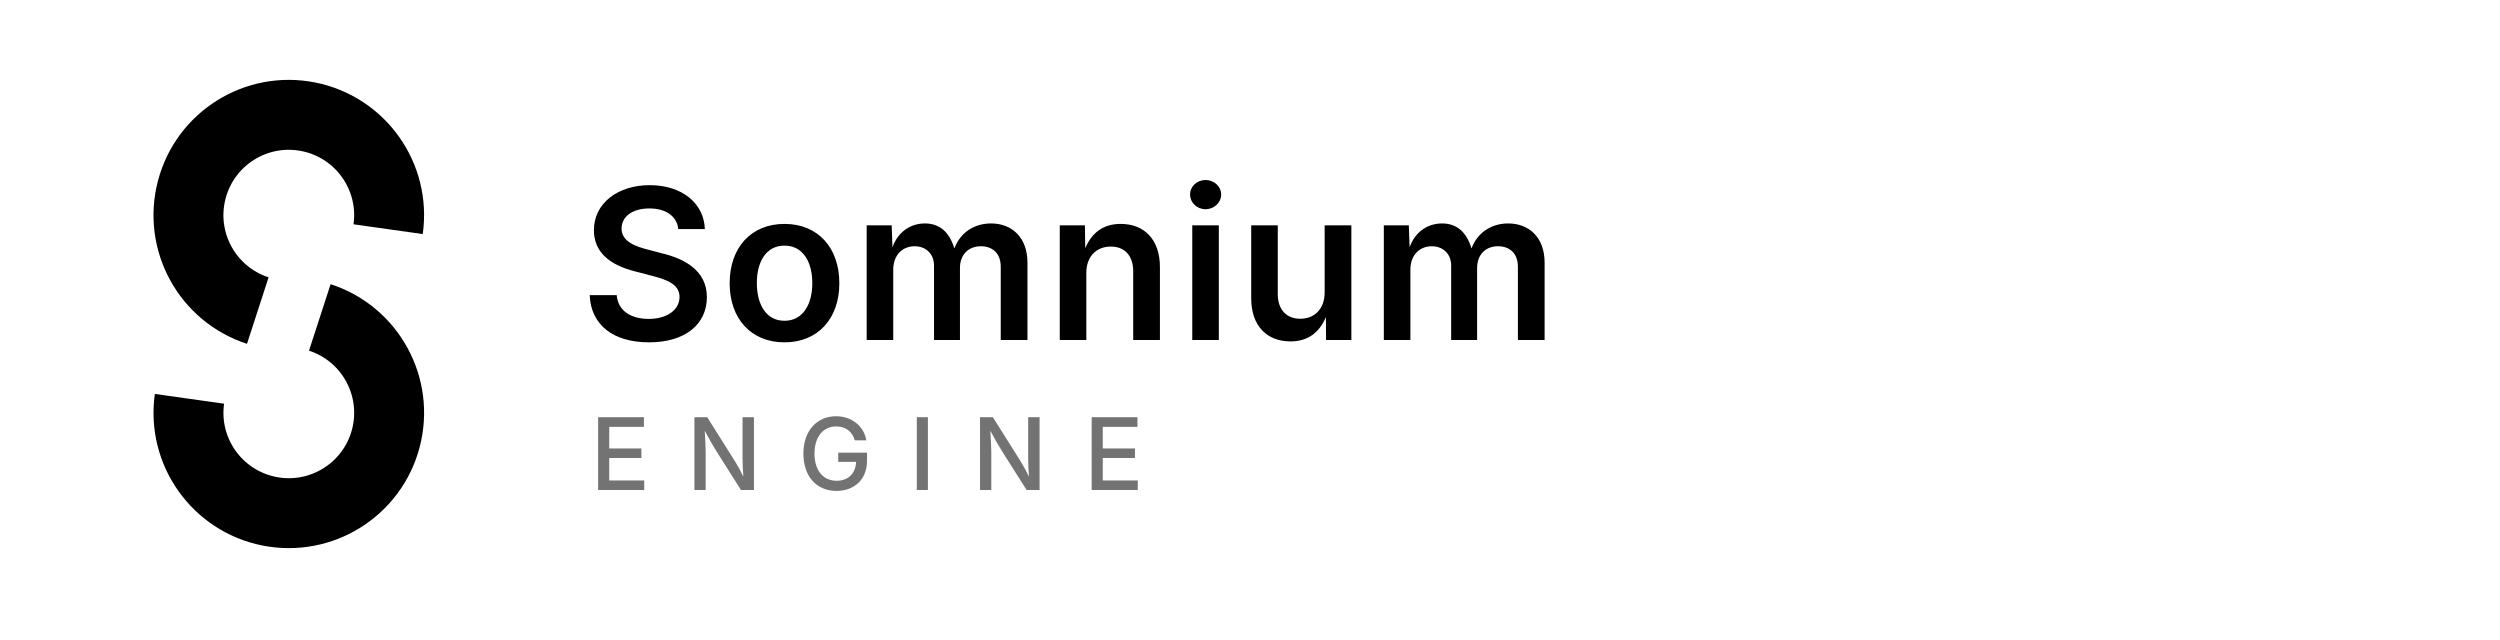
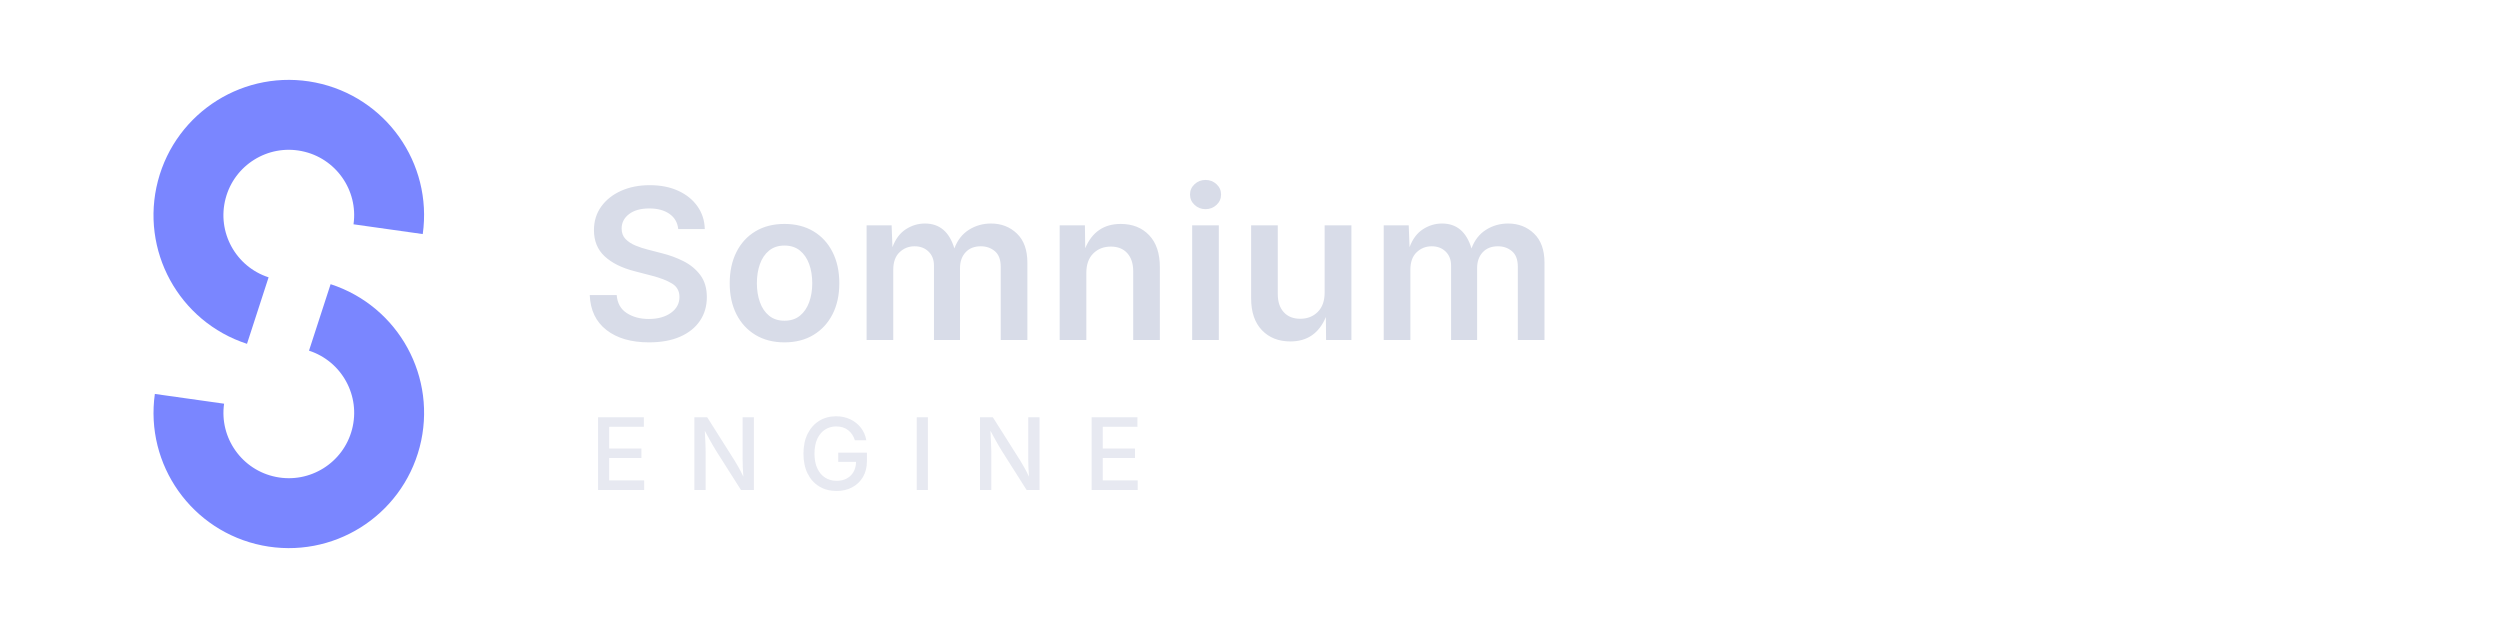
- <svg xmlns="http://www.w3.org/2000/svg" viewBox="0 0 250 64" fill="none">
-   <g transform="translate(0 1) scale(0.76) translate(6 8)">
-     <path d="M45.07 20.84 A13.2 13.2 0 1 0 27.92 31.55" stroke="currentColor" stroke-width="9.2" fill="none" />
+ <svg xmlns="http://www.w3.org/2000/svg" viewBox="0 0 250 64" width="250" height="64" role="img" aria-label="Somnium Engine">
+   <g transform="translate(0 1) scale(0.76) translate(6 8)" stroke="#7A86FF" stroke-width="9.2" fill="none">
+     <path d="M45.07 20.84 A13.2 13.2 0 1 0 27.92 31.55" />
    <g transform="rotate(180 32 32)">
-       <path d="M45.07 20.84 A13.2 13.2 0 1 0 27.92 31.55" stroke="currentColor" stroke-width="9.2" fill="none" />
+       <path d="M45.07 20.84 A13.2 13.2 0 1 0 27.92 31.55" />
    </g>
  </g>
-   <text x="58" y="34" font-family="Geist, Inter, system-ui, sans-serif" font-size="21" font-weight="600" letter-spacing="0.4" fill="currentColor">Somnium</text>
-   <text x="59" y="49" font-family="Geist, Inter, system-ui, sans-serif" font-size="10" font-weight="500" letter-spacing="3.6" fill="currentColor" opacity="0.55">ENGINE</text>
+   <path fill="#D8DCE8" d="M64.901 34.236Q62.235 34.236 60.651 33.005Q59.066 31.775 58.974 29.509H61.671Q61.763 30.719 62.676 31.308Q63.588 31.898 64.88 31.898Q66.234 31.898 67.09 31.288Q67.946 30.678 67.946 29.693Q67.946 28.801 67.188 28.345Q66.429 27.889 65.188 27.571L63.455 27.12Q61.538 26.627 60.466 25.633Q59.395 24.638 59.395 23.018Q59.395 21.665 60.123 20.655Q60.851 19.645 62.112 19.081Q63.373 18.517 64.973 18.517Q66.603 18.517 67.828 19.081Q69.054 19.645 69.751 20.639Q70.448 21.634 70.479 22.905H67.823Q67.721 21.931 66.947 21.388Q66.172 20.844 64.932 20.844Q63.64 20.844 62.901 21.413Q62.163 21.982 62.163 22.854Q62.163 23.5 62.558 23.905Q62.953 24.31 63.552 24.556Q64.152 24.802 64.768 24.956L66.193 25.325Q67.321 25.602 68.351 26.12Q69.382 26.638 70.033 27.509Q70.684 28.381 70.684 29.714Q70.684 31.057 69.997 32.077Q69.31 33.098 68.018 33.667Q66.726 34.236 64.901 34.236Z M78.446 34.236Q76.775 34.236 75.545 33.492Q74.314 32.749 73.642 31.421Q72.971 30.093 72.971 28.33Q72.971 26.545 73.642 25.207Q74.314 23.869 75.545 23.131Q76.775 22.393 78.446 22.393Q80.118 22.393 81.348 23.131Q82.579 23.869 83.255 25.207Q83.932 26.545 83.932 28.33Q83.932 30.093 83.255 31.421Q82.579 32.749 81.348 33.492Q80.118 34.236 78.446 34.236ZM78.446 32.072Q79.379 32.072 79.995 31.57Q80.61 31.067 80.918 30.216Q81.225 29.365 81.225 28.319Q81.225 27.263 80.918 26.412Q80.61 25.561 79.995 25.059Q79.379 24.556 78.446 24.556Q77.524 24.556 76.908 25.059Q76.293 25.561 75.991 26.412Q75.688 27.263 75.688 28.319Q75.688 29.365 75.991 30.216Q76.293 31.067 76.908 31.57Q77.524 32.072 78.446 32.072Z M86.66 34.0V22.536H89.162L89.244 24.72Q89.695 23.5 90.582 22.926Q91.469 22.352 92.494 22.352Q94.689 22.352 95.437 24.843Q95.899 23.603 96.893 22.977Q97.888 22.352 99.098 22.352Q100.646 22.352 101.692 23.356Q102.738 24.361 102.738 26.269V34.0H100.072V26.679Q100.072 25.612 99.488 25.12Q98.903 24.628 98.083 24.628Q97.109 24.628 96.555 25.233Q96.001 25.838 96.001 26.802V34.0H93.397V26.556Q93.397 25.684 92.853 25.156Q92.31 24.628 91.459 24.628Q90.577 24.628 89.951 25.228Q89.326 25.828 89.326 26.976V34.0Z M108.634 27.284V34.0H105.968V22.536H108.491L108.521 24.823Q109.547 22.393 112.069 22.393Q113.843 22.393 114.915 23.521Q115.986 24.648 115.986 26.709V34.0H113.32V27.12Q113.32 25.971 112.725 25.315Q112.131 24.659 111.085 24.659Q110.018 24.659 109.326 25.346Q108.634 26.033 108.634 27.284Z M119.216 34.0V22.536H121.882V34.0ZM120.549 20.916Q119.913 20.916 119.457 20.49Q119.001 20.065 119.001 19.45Q119.001 18.845 119.457 18.419Q119.913 17.994 120.549 17.994Q121.195 17.994 121.652 18.419Q122.108 18.845 122.108 19.45Q122.108 20.065 121.652 20.49Q121.195 20.916 120.549 20.916Z M129.04 34.144Q127.266 34.144 126.189 33.016Q125.112 31.888 125.112 29.827V22.536H127.778V29.417Q127.778 30.565 128.378 31.221Q128.978 31.877 130.024 31.877Q131.09 31.877 131.777 31.19Q132.464 30.503 132.464 29.252V22.536H135.141V34.0H132.608L132.587 31.703Q131.562 34.144 129.04 34.144Z M138.371 34.0V22.536H140.873L140.955 24.72Q141.406 23.5 142.293 22.926Q143.18 22.352 144.205 22.352Q146.4 22.352 147.148 24.843Q147.609 23.603 148.604 22.977Q149.599 22.352 150.809 22.352Q152.357 22.352 153.403 23.356Q154.449 24.361 154.449 26.269V34.0H151.783V26.679Q151.783 25.612 151.198 25.12Q150.614 24.628 149.794 24.628Q148.819 24.628 148.266 25.233Q147.712 25.838 147.712 26.802V34.0H145.108V26.556Q145.108 25.684 144.564 25.156Q144.021 24.628 143.17 24.628Q142.288 24.628 141.662 25.228Q141.037 25.828 141.037 26.976V34.0Z" />
+   <path fill="#D8DCE8" fill-opacity="0.62" d="M59.806 49.0V41.725H64.386V42.682H60.919V44.85H64.142V45.802H60.919V48.043H64.415V49.0Z M69.436 49.0V41.725H70.72L73.459 46.056Q73.63 46.329 73.86 46.737Q74.089 47.145 74.333 47.667Q74.294 47.14 74.277 46.659Q74.26 46.178 74.26 45.865V41.725H75.388V49.0H74.099L71.643 45.128Q71.462 44.84 71.299 44.557Q71.135 44.273 70.94 43.919Q70.745 43.565 70.481 43.077Q70.515 43.761 70.539 44.298Q70.564 44.835 70.564 45.118V49.0Z M83.656 49.098Q82.67 49.098 81.923 48.644Q81.176 48.189 80.761 47.354Q80.346 46.52 80.346 45.367Q80.346 44.205 80.768 43.368Q81.19 42.53 81.928 42.079Q82.665 41.627 83.607 41.627Q84.393 41.627 85.033 41.932Q85.673 42.237 86.09 42.777Q86.508 43.316 86.63 44.024H85.487Q85.287 43.385 84.811 43.014Q84.335 42.643 83.617 42.643Q83.002 42.643 82.511 42.955Q82.02 43.268 81.735 43.875Q81.449 44.483 81.449 45.362Q81.449 46.241 81.735 46.847Q82.02 47.452 82.518 47.767Q83.016 48.082 83.661 48.082Q84.525 48.082 85.055 47.572Q85.585 47.062 85.604 46.188H83.822V45.27H86.693V46.104Q86.693 47.022 86.3 47.694Q85.907 48.365 85.223 48.731Q84.54 49.098 83.656 49.098Z M92.788 41.725V49.0H91.675V41.725Z M98 49.0V41.725H99.284L102.023 46.056Q102.194 46.329 102.423 46.737Q102.653 47.145 102.897 47.667Q102.858 47.14 102.841 46.659Q102.824 46.178 102.824 45.865V41.725H103.952V49.0H102.663L100.207 45.128Q100.026 44.84 99.862 44.557Q99.699 44.273 99.504 43.919Q99.308 43.565 99.045 43.077Q99.079 43.761 99.103 44.298Q99.128 44.835 99.128 45.118V49.0Z M109.163 49.0V41.725H113.743V42.682H110.276V44.85H113.499V45.802H110.276V48.043H113.772V49.0Z" />
</svg>
